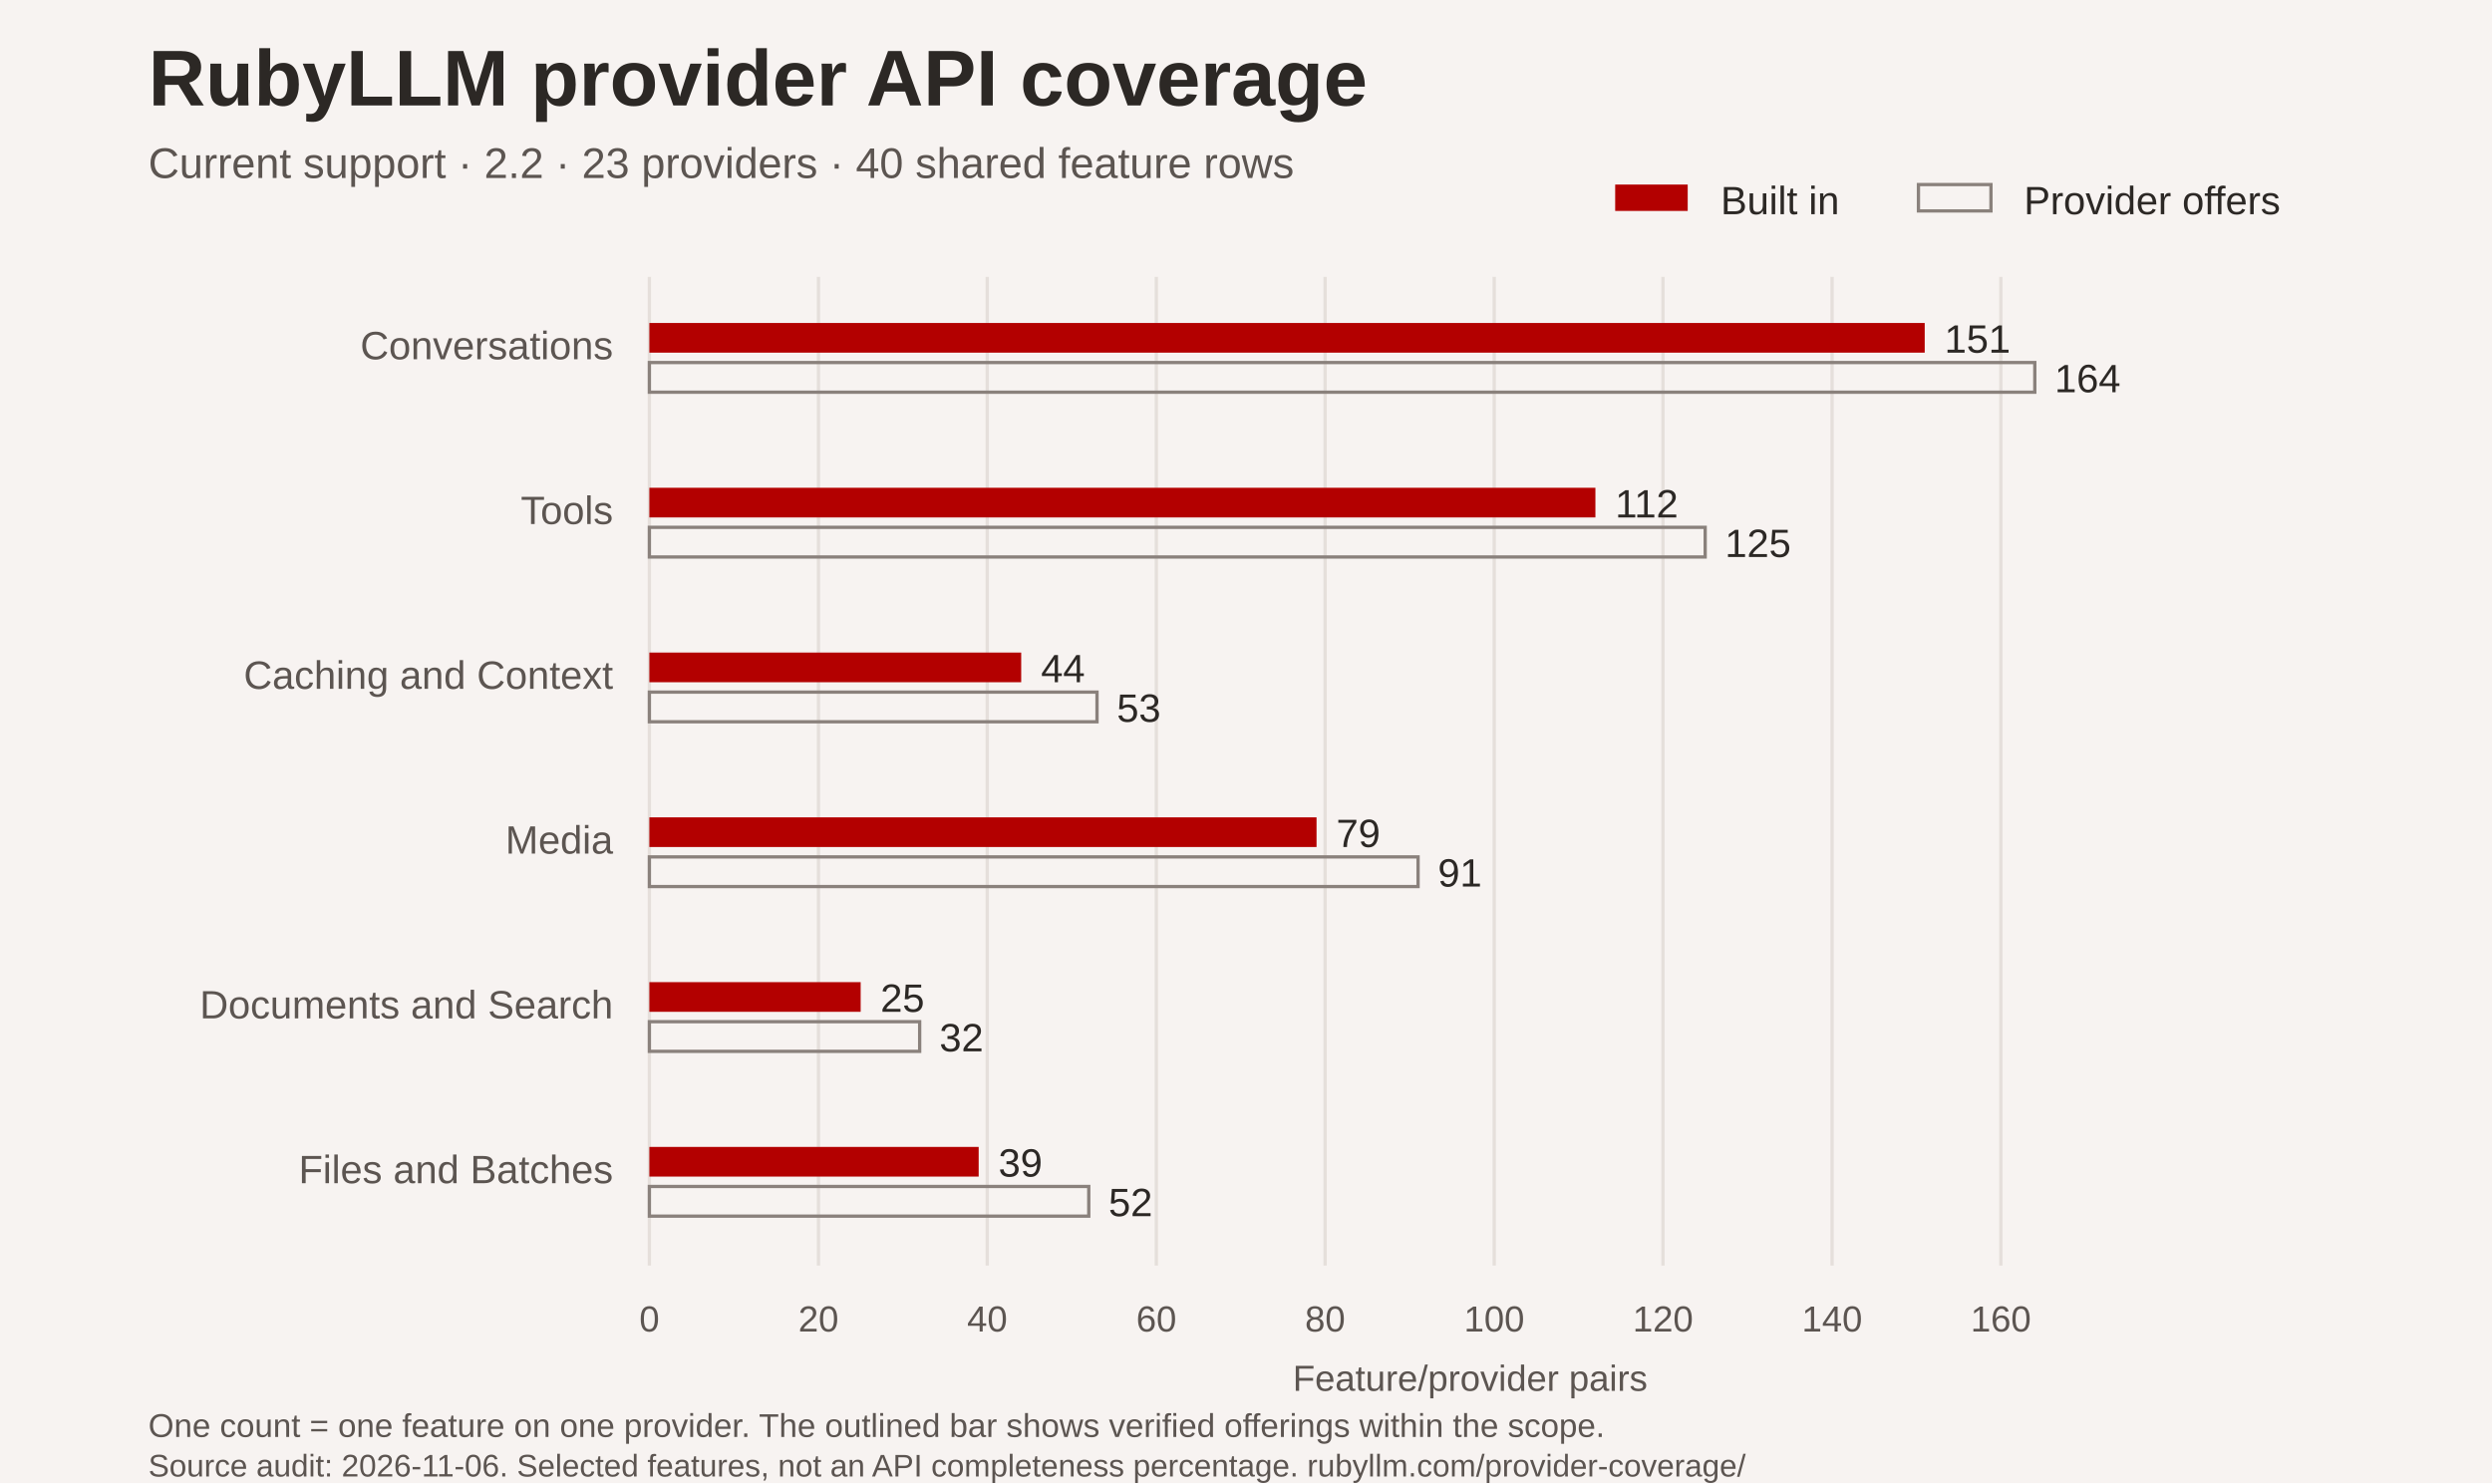
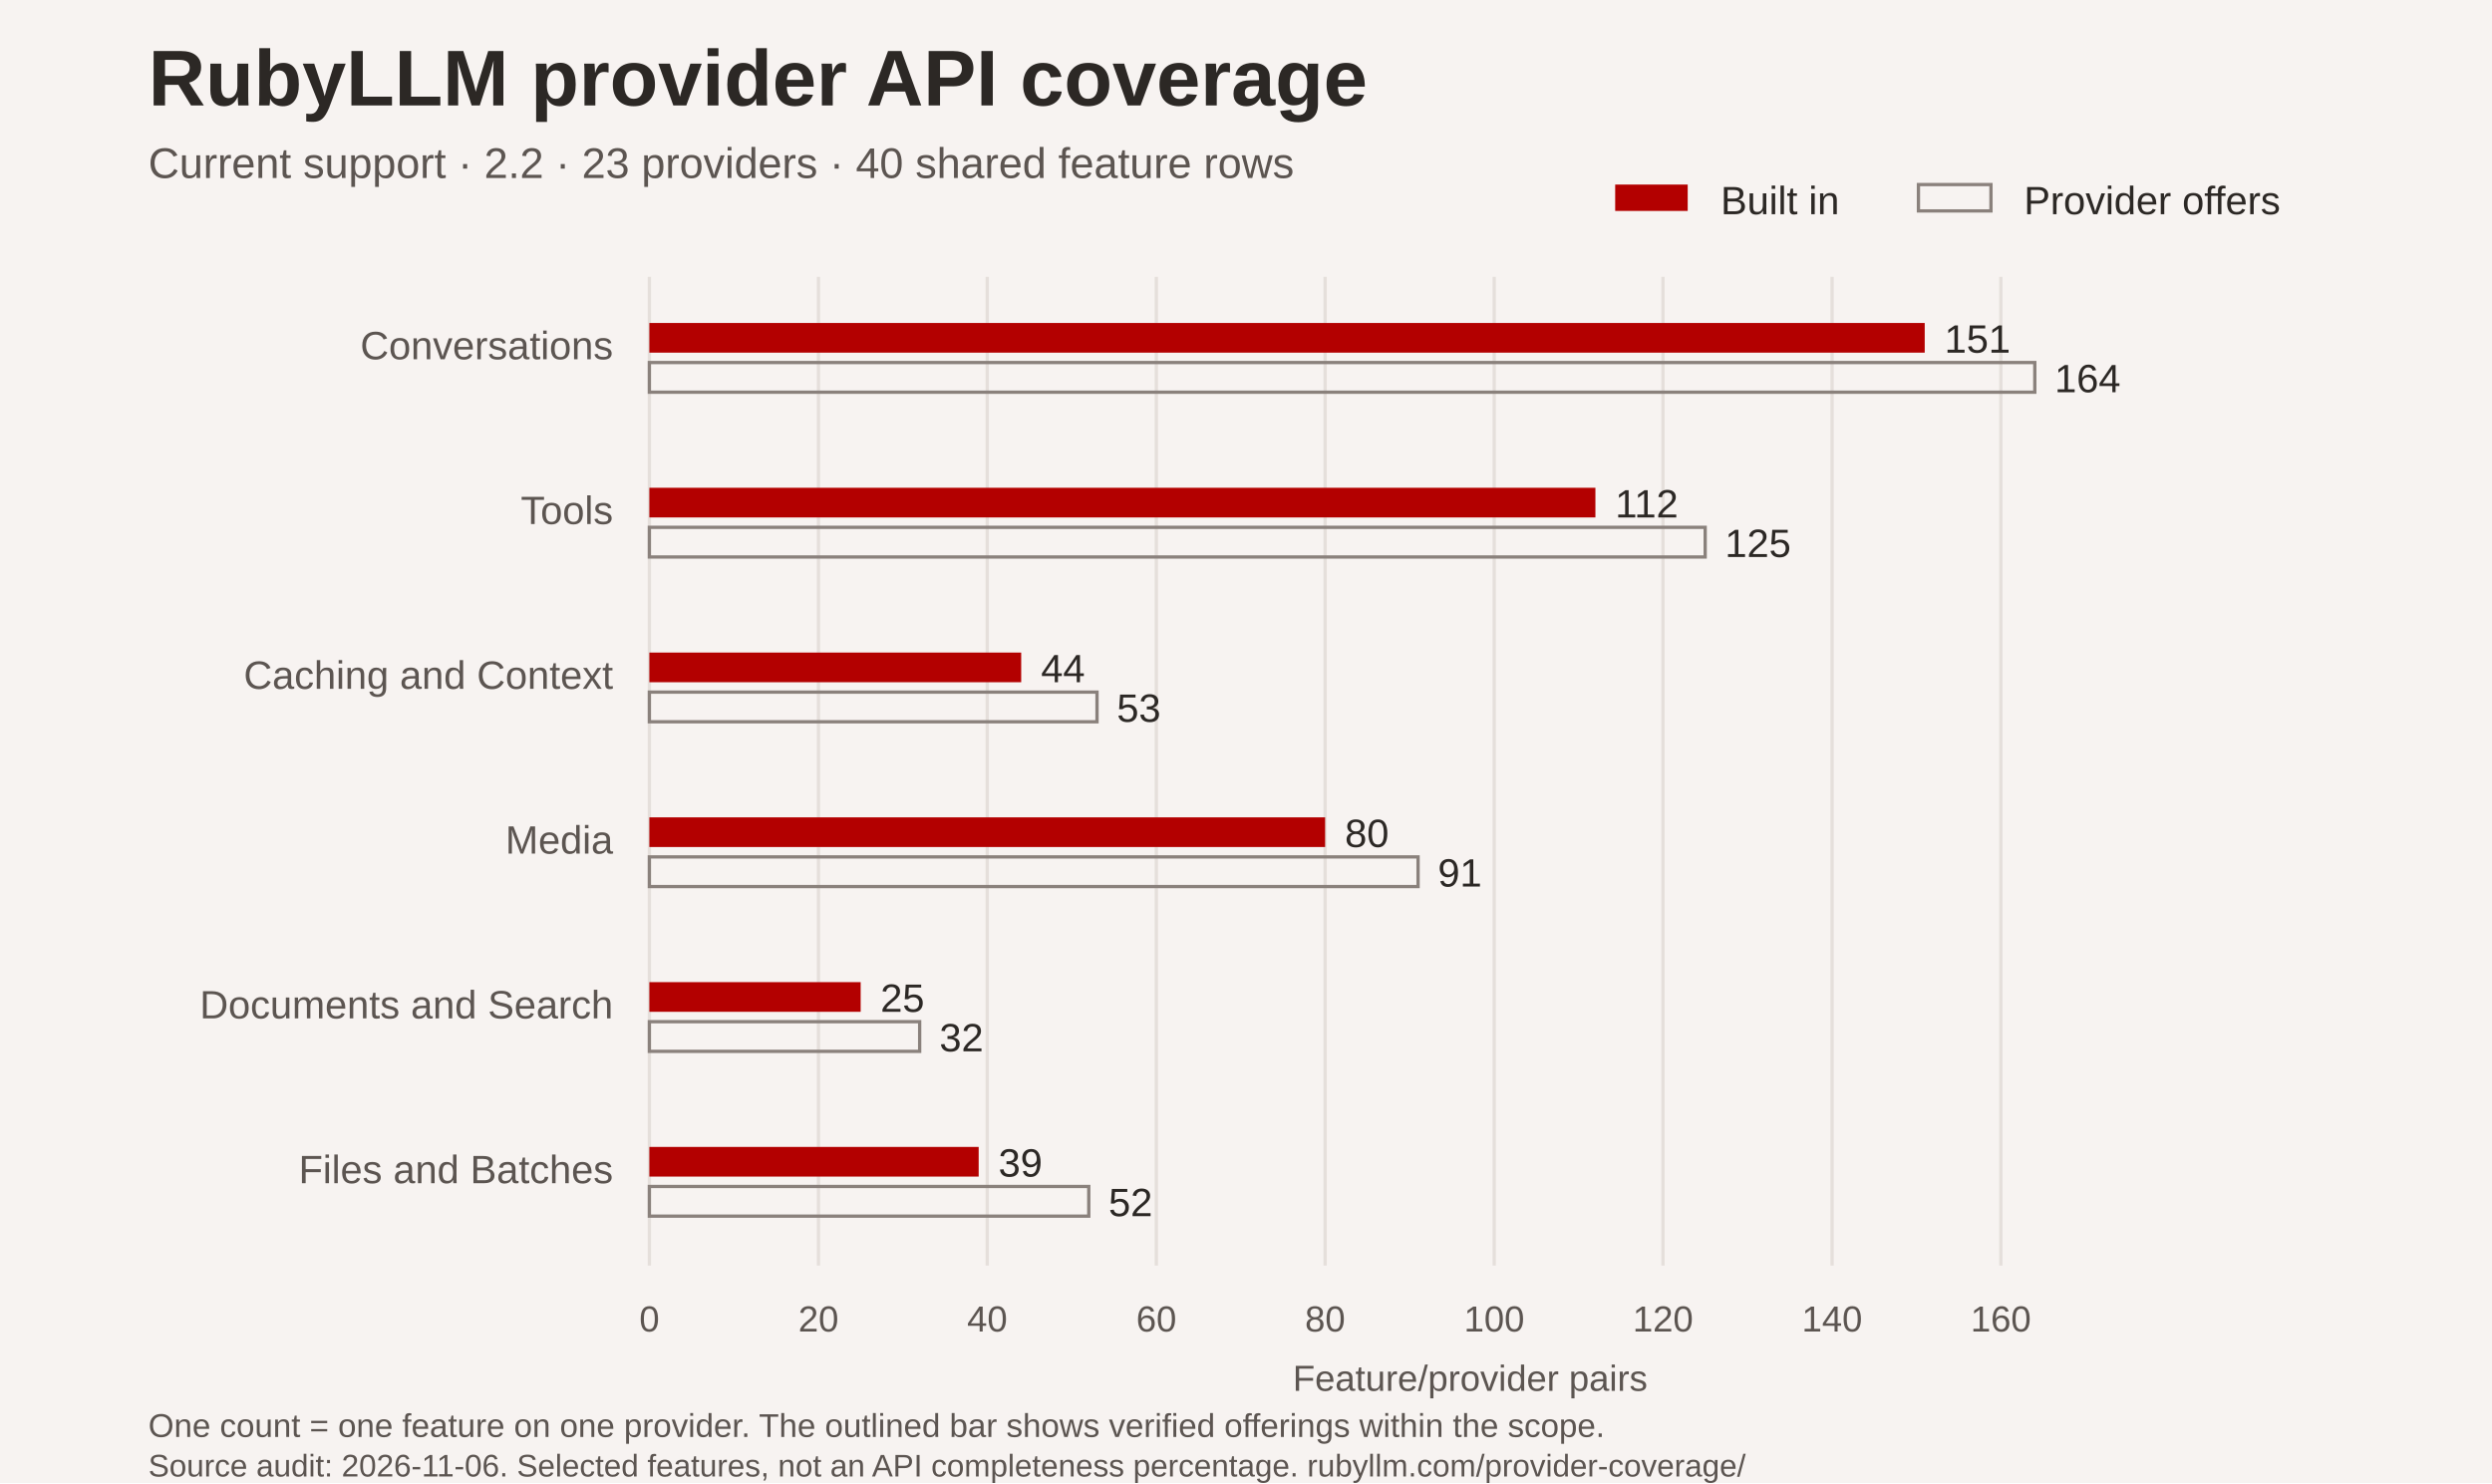
<svg xmlns="http://www.w3.org/2000/svg" width="756" height="450" viewBox="0 0 756 450" font-family="Liberation Sans, Arial, Helvetica, sans-serif" role="img" aria-labelledby="coverage-chart-title coverage-chart-description">
  <rect width="756" height="450" fill="#f7f3f1" />
  <text x="45" y="32" font-size="24" font-weight="700" fill="#2c2825">RubyLLM provider API coverage</text>
  <text x="45" y="54" font-size="13" fill="#5c5551">Current support · 2.2 · 23 providers · 40 shared feature rows</text>
  <rect x="490" y="56" width="22" height="8" fill="#b30000" />
  <text x="522" y="65" font-size="12" fill="#2c2825">Built in</text>
  <rect x="582" y="56" width="22" height="8" fill="none" stroke="#8a817c" />
  <text x="614" y="65" font-size="12" fill="#2c2825">Provider offers</text>
  <line x1="197.0" y1="84" x2="197.0" y2="384" stroke="#e5dfdb" />
  <text x="197.0" y="404" font-size="11" text-anchor="middle" fill="#5c5551">0</text>
  <line x1="248.3" y1="84" x2="248.3" y2="384" stroke="#e5dfdb" />
  <text x="248.3" y="404" font-size="11" text-anchor="middle" fill="#5c5551">20</text>
  <line x1="299.5" y1="84" x2="299.5" y2="384" stroke="#e5dfdb" />
  <text x="299.5" y="404" font-size="11" text-anchor="middle" fill="#5c5551">40</text>
  <line x1="350.8" y1="84" x2="350.8" y2="384" stroke="#e5dfdb" />
  <text x="350.8" y="404" font-size="11" text-anchor="middle" fill="#5c5551">60</text>
  <line x1="402.0" y1="84" x2="402.0" y2="384" stroke="#e5dfdb" />
  <text x="402.0" y="404" font-size="11" text-anchor="middle" fill="#5c5551">80</text>
  <line x1="453.3" y1="84" x2="453.3" y2="384" stroke="#e5dfdb" />
  <text x="453.3" y="404" font-size="11" text-anchor="middle" fill="#5c5551">100</text>
  <line x1="504.5" y1="84" x2="504.5" y2="384" stroke="#e5dfdb" />
  <text x="504.5" y="404" font-size="11" text-anchor="middle" fill="#5c5551">120</text>
  <line x1="555.8" y1="84" x2="555.8" y2="384" stroke="#e5dfdb" />
  <text x="555.8" y="404" font-size="11" text-anchor="middle" fill="#5c5551">140</text>
  <line x1="607.0" y1="84" x2="607.0" y2="384" stroke="#e5dfdb" />
  <text x="607.0" y="404" font-size="11" text-anchor="middle" fill="#5c5551">160</text>
  <text x="186" y="109" font-size="12" text-anchor="end" fill="#5c5551">Conversations</text>
  <rect x="197" y="98" width="386.9" height="9" fill="#b30000" />
  <text x="589.9" y="107" font-size="12" fill="#2c2825">151</text>
  <rect x="197" y="110" width="420.3" height="9" fill="none" stroke="#8a817c" />
  <text x="623.3" y="119" font-size="12" fill="#2c2825">164</text>
  <text x="186" y="159" font-size="12" text-anchor="end" fill="#5c5551">Tools</text>
  <rect x="197" y="148" width="287.0" height="9" fill="#b30000" />
  <text x="490.0" y="157" font-size="12" fill="#2c2825">112</text>
  <rect x="197" y="160" width="320.3" height="9" fill="none" stroke="#8a817c" />
  <text x="523.3" y="169" font-size="12" fill="#2c2825">125</text>
  <text x="186" y="209" font-size="12" text-anchor="end" fill="#5c5551">Caching and Context</text>
  <rect x="197" y="198" width="112.8" height="9" fill="#b30000" />
  <text x="315.8" y="207" font-size="12" fill="#2c2825">44</text>
  <rect x="197" y="210" width="135.8" height="9" fill="none" stroke="#8a817c" />
  <text x="338.8" y="219" font-size="12" fill="#2c2825">53</text>
  <text x="186" y="259" font-size="12" text-anchor="end" fill="#5c5551">Media</text>
-   <rect x="197" y="248" width="202.4" height="9" fill="#b30000" />
-   <text x="405.4" y="257" font-size="12" fill="#2c2825">79</text>
+   <rect x="197" y="248" width="205.0" height="9" fill="#b30000" />
+   <text x="408.0" y="257" font-size="12" fill="#2c2825">80</text>
  <rect x="197" y="260" width="233.2" height="9" fill="none" stroke="#8a817c" />
  <text x="436.2" y="269" font-size="12" fill="#2c2825">91</text>
  <text x="186" y="309" font-size="12" text-anchor="end" fill="#5c5551">Documents and Search</text>
  <rect x="197" y="298" width="64.1" height="9" fill="#b30000" />
  <text x="267.1" y="307" font-size="12" fill="#2c2825">25</text>
  <rect x="197" y="310" width="82.0" height="9" fill="none" stroke="#8a817c" />
  <text x="285.0" y="319" font-size="12" fill="#2c2825">32</text>
  <text x="186" y="359" font-size="12" text-anchor="end" fill="#5c5551">Files and Batches</text>
  <rect x="197" y="348" width="99.9" height="9" fill="#b30000" />
  <text x="302.9" y="357" font-size="12" fill="#2c2825">39</text>
  <rect x="197" y="360" width="133.3" height="9" fill="none" stroke="#8a817c" />
  <text x="336.3" y="369" font-size="12" fill="#2c2825">52</text>
  <text x="446" y="422" font-size="11" text-anchor="middle" fill="#5c5551">Feature/provider pairs</text>
  <text x="45" y="436" font-size="10" fill="#5c5551">One count = one feature on one provider. The outlined bar shows verified offerings within the scope.</text>
  <text x="45" y="448" font-size="9.5" fill="#5c5551">Source audit: 2026-11-06. Selected features, not an API completeness percentage. rubyllm.com/provider-coverage/</text>
</svg>
